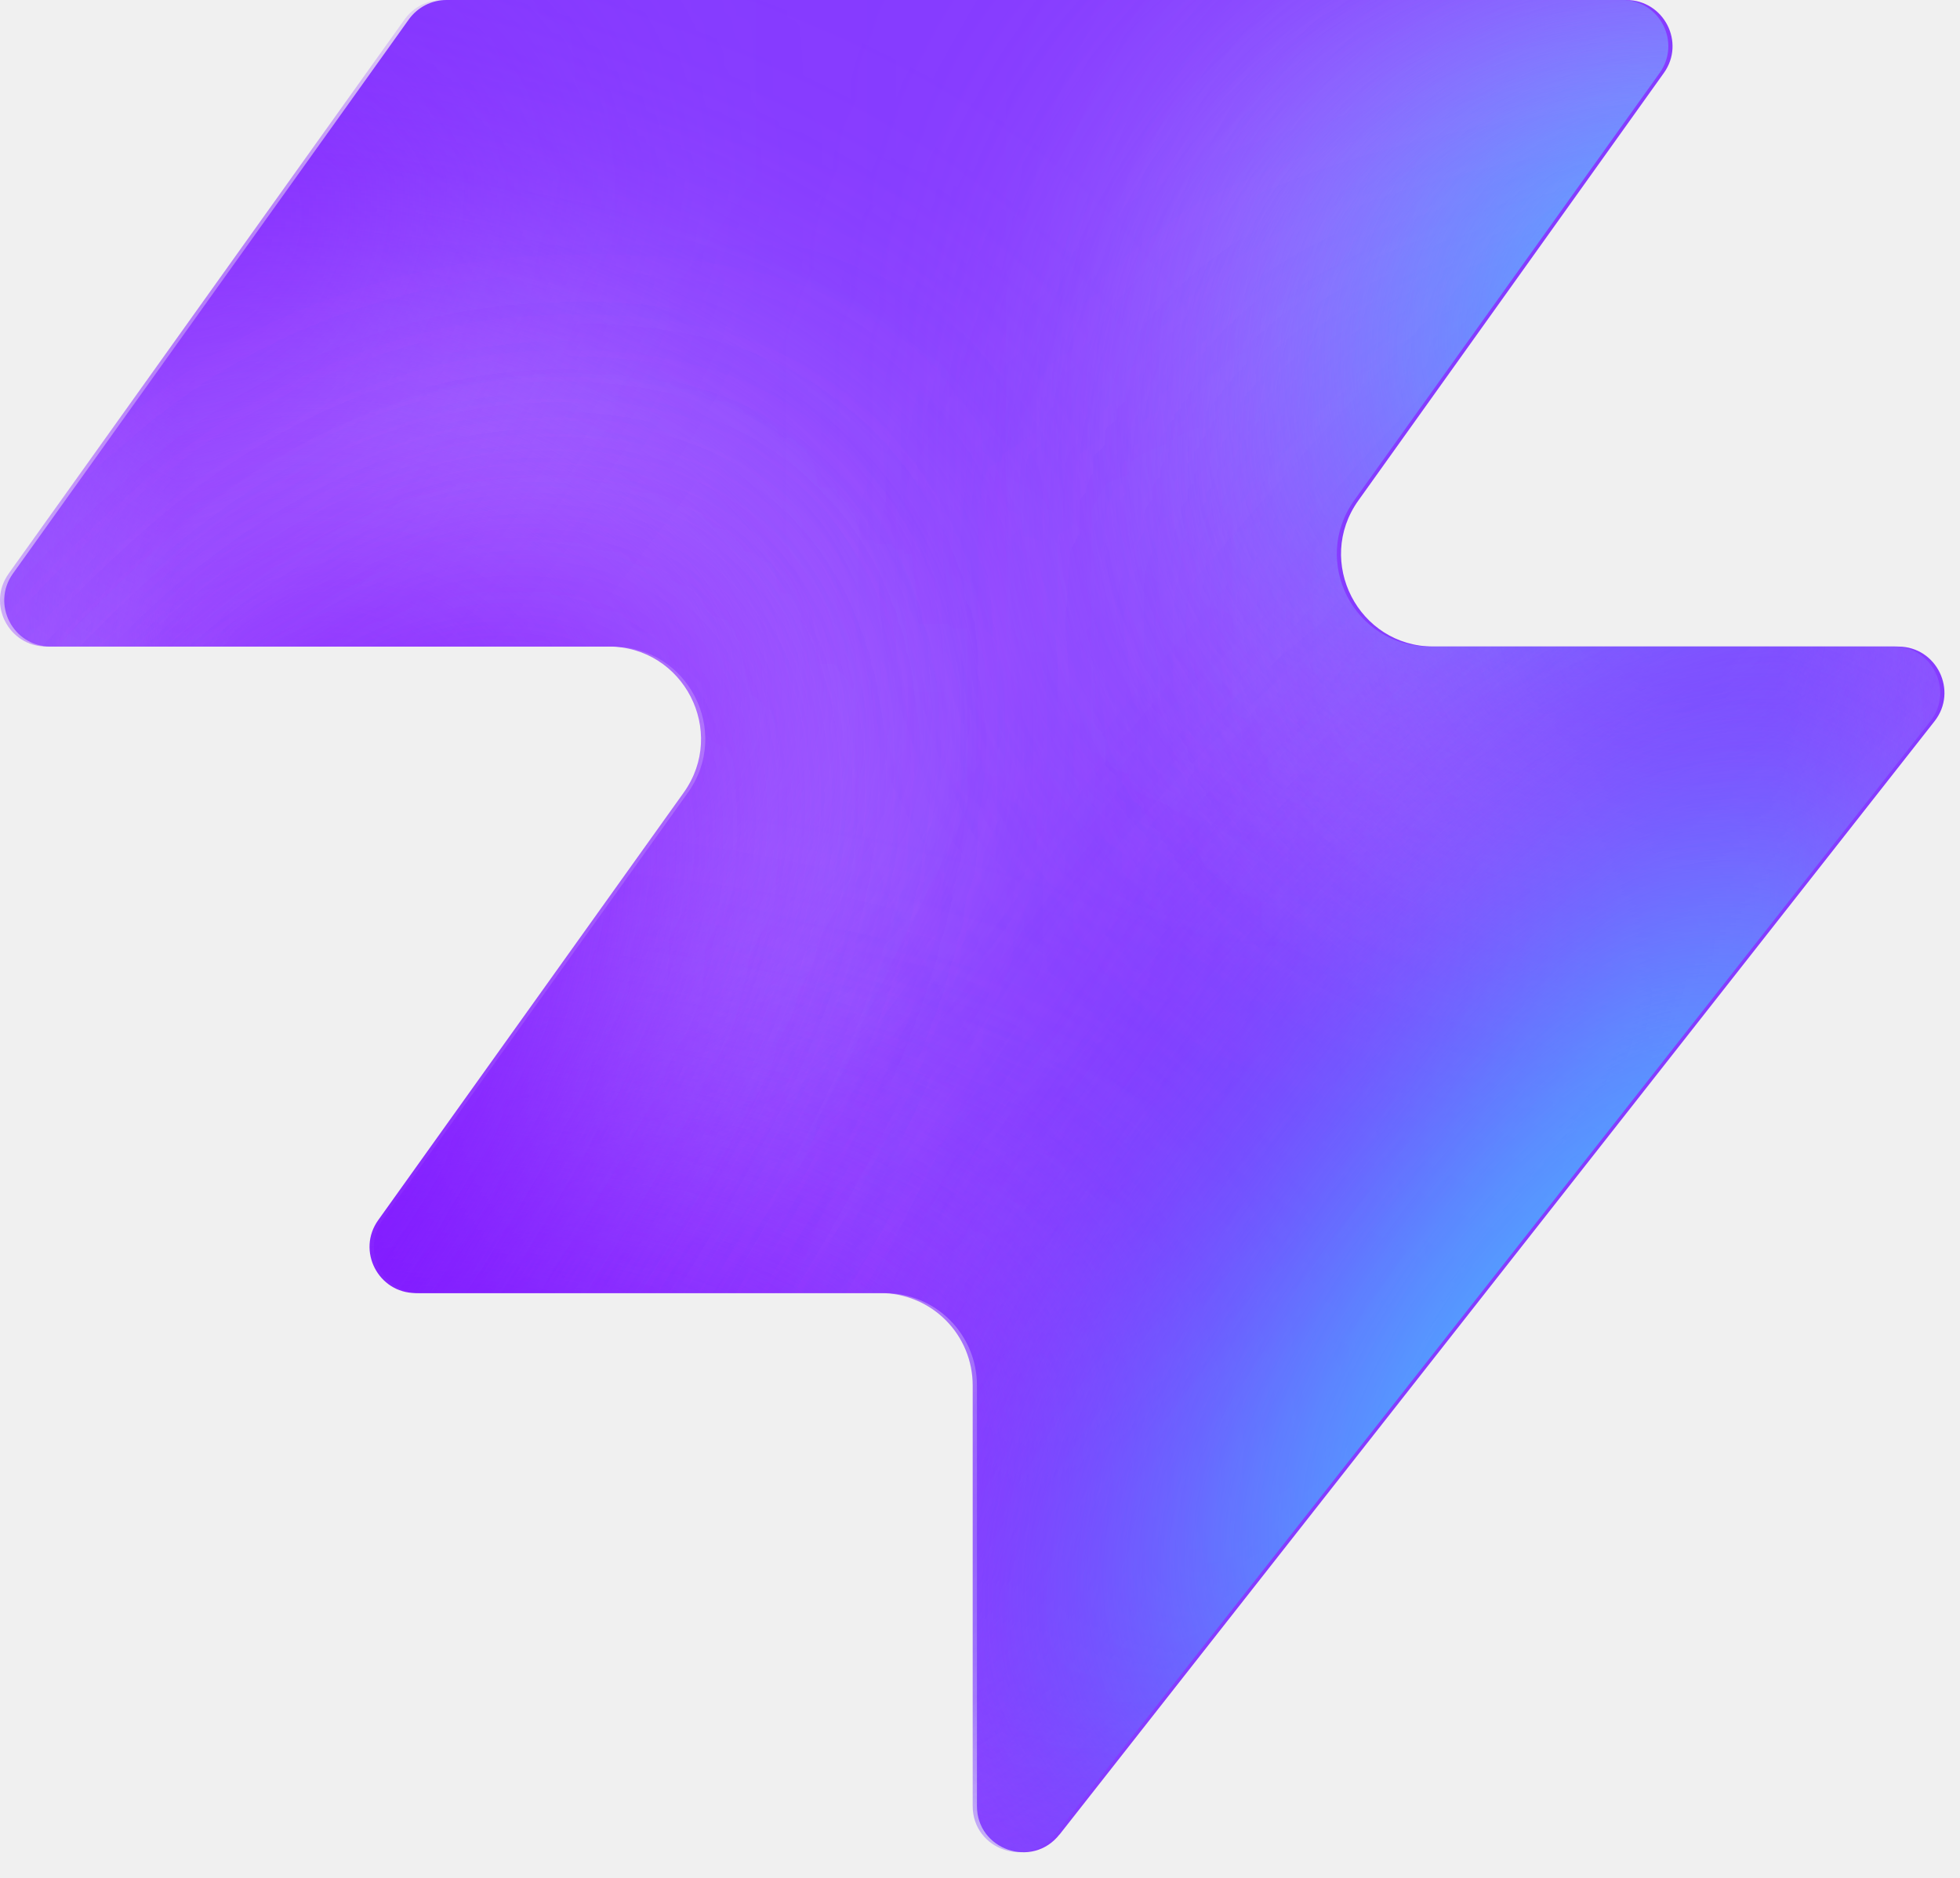
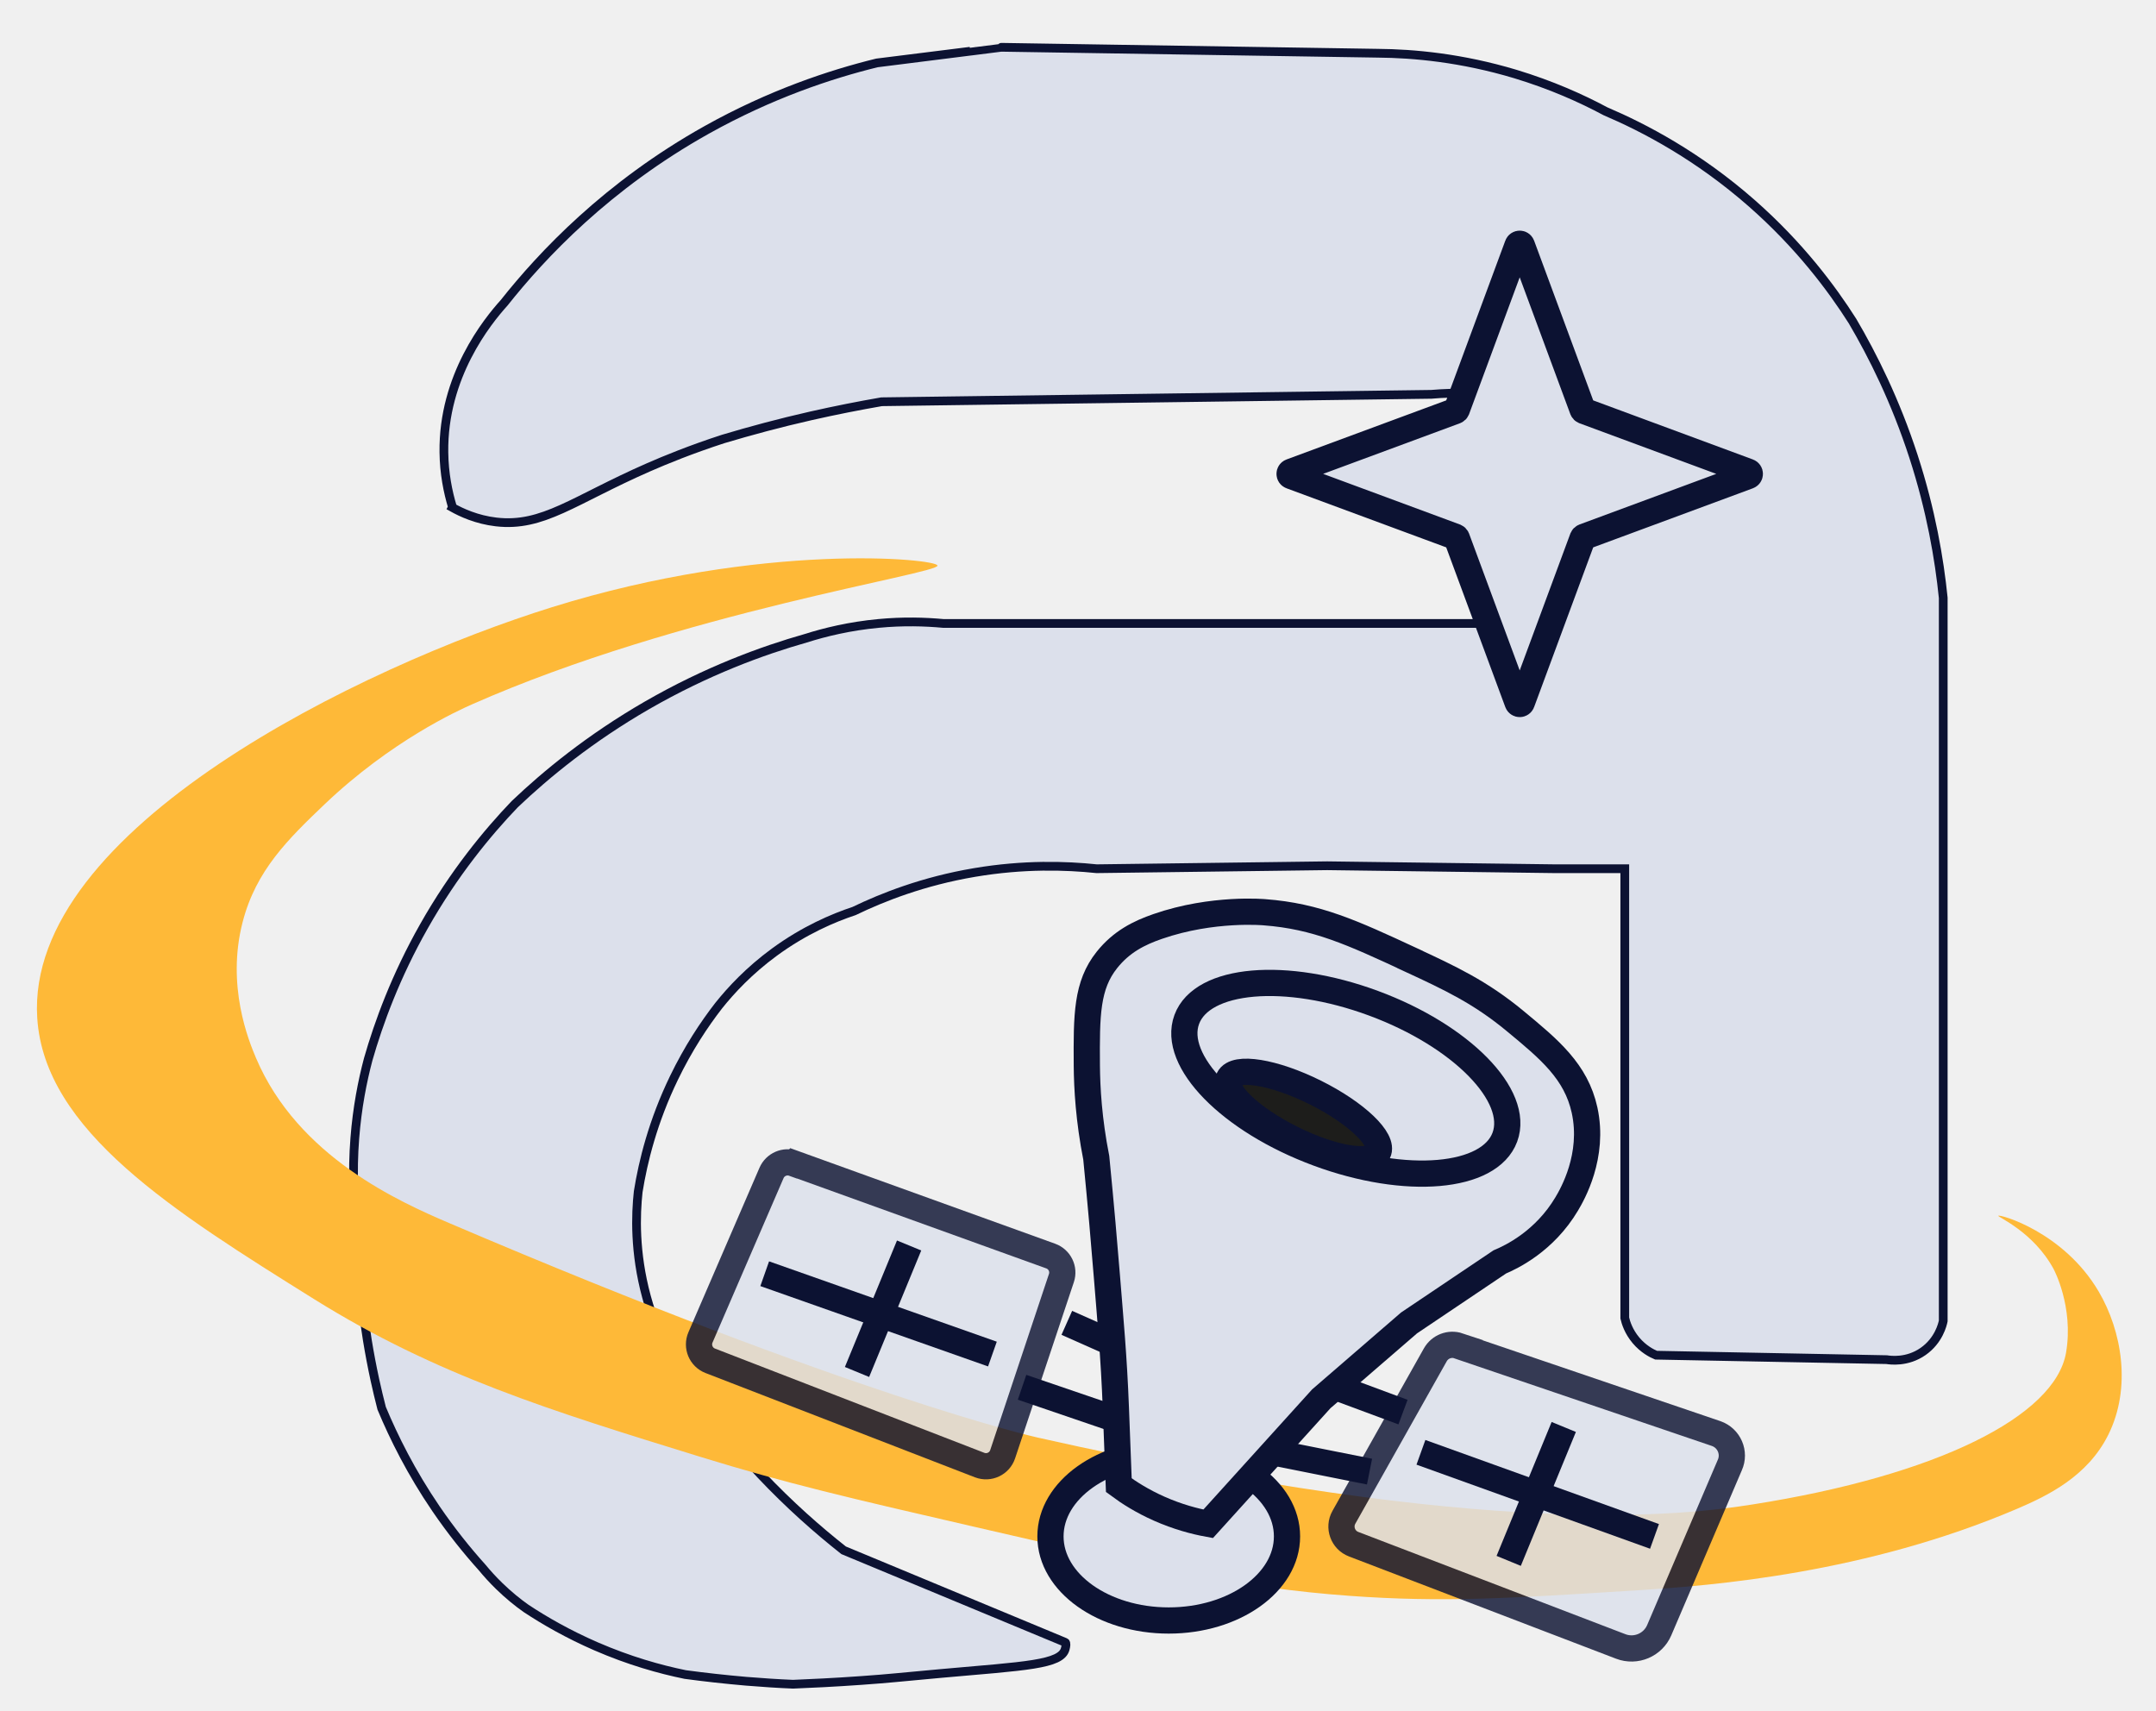
- <svg xmlns="http://www.w3.org/2000/svg" width="48" height="46" fill="none" viewBox="0 0 48 46">
-   <path fill="#863bff" d="M25.946 44.938c-.664.845-2.021.375-2.021-.698V33.937a2.26 2.26 0 0 0-2.262-2.262H10.287c-.92 0-1.456-1.04-.92-1.788l7.48-10.471c1.07-1.497 0-3.578-1.842-3.578H1.237c-.92 0-1.456-1.04-.92-1.788L10.013.474c.214-.297.556-.474.92-.474h28.894c.92 0 1.456 1.04.92 1.788l-7.48 10.471c-1.07 1.498 0 3.579 1.842 3.579h11.377c.943 0 1.473 1.088.89 1.83L25.947 44.94z" style="fill:#863bff;fill:color(display-p3 .525 .23 1);fill-opacity:1" />
-   <mask id="a" width="48" height="46" x="0" y="0" maskUnits="userSpaceOnUse" style="mask-type:alpha">
-     <path fill="#000" d="M25.842 44.938c-.664.844-2.021.375-2.021-.698V33.937a2.26 2.26 0 0 0-2.262-2.262H10.183c-.92 0-1.456-1.04-.92-1.788l7.48-10.471c1.07-1.498 0-3.579-1.842-3.579H1.133c-.92 0-1.456-1.04-.92-1.787L9.91.473c.214-.297.556-.474.92-.474h28.894c.92 0 1.456 1.04.92 1.788l-7.48 10.471c-1.07 1.498 0 3.578 1.842 3.578h11.377c.943 0 1.473 1.088.89 1.832L25.843 44.94z" style="fill:#000;fill-opacity:1" />
-   </mask>
-   <g mask="url(#a)">
-     <g filter="url(#b)">
-       <ellipse cx="5.508" cy="14.704" fill="#ede6ff" rx="5.508" ry="14.704" style="fill:#ede6ff;fill:color(display-p3 .927 .903 1);fill-opacity:1" transform="matrix(.00324 1 1 -.00324 -4.47 31.516)" />
-     </g>
-     <g filter="url(#c)">
-       <ellipse cx="10.399" cy="29.851" fill="#ede6ff" rx="10.399" ry="29.851" style="fill:#ede6ff;fill:color(display-p3 .927 .903 1);fill-opacity:1" transform="matrix(.00324 1 1 -.00324 -39.328 7.883)" />
-     </g>
-     <g filter="url(#d)">
-       <ellipse cx="5.508" cy="30.487" fill="#7e14ff" rx="5.508" ry="30.487" style="fill:#7e14ff;fill:color(display-p3 .492 .077 1);fill-opacity:1" transform="rotate(89.814 -25.913 -14.639)scale(1 -1)" />
-     </g>
-     <g filter="url(#e)">
-       <ellipse cx="5.508" cy="30.599" fill="#7e14ff" rx="5.508" ry="30.599" style="fill:#7e14ff;fill:color(display-p3 .492 .077 1);fill-opacity:1" transform="rotate(89.814 -32.644 -3.334)scale(1 -1)" />
-     </g>
-     <g filter="url(#f)">
-       <ellipse cx="5.508" cy="30.599" fill="#7e14ff" rx="5.508" ry="30.599" style="fill:#7e14ff;fill:color(display-p3 .492 .077 1);fill-opacity:1" transform="matrix(.00324 1 1 -.00324 -34.34 30.47)" />
-     </g>
-     <g filter="url(#g)">
-       <ellipse cx="14.072" cy="22.078" fill="#ede6ff" rx="14.072" ry="22.078" style="fill:#ede6ff;fill:color(display-p3 .927 .903 1);fill-opacity:1" transform="rotate(93.35 24.506 48.493)scale(-1 1)" />
-     </g>
-     <g filter="url(#h)">
-       <ellipse cx="3.47" cy="21.501" fill="#7e14ff" rx="3.47" ry="21.501" style="fill:#7e14ff;fill:color(display-p3 .492 .077 1);fill-opacity:1" transform="rotate(89.009 28.708 47.59)scale(-1 1)" />
-     </g>
-     <g filter="url(#i)">
-       <ellipse cx="3.47" cy="21.501" fill="#7e14ff" rx="3.47" ry="21.501" style="fill:#7e14ff;fill:color(display-p3 .492 .077 1);fill-opacity:1" transform="rotate(89.009 28.708 47.59)scale(-1 1)" />
-     </g>
-     <g filter="url(#j)">
-       <ellipse cx=".387" cy="8.972" fill="#7e14ff" rx="4.407" ry="29.108" style="fill:#7e14ff;fill:color(display-p3 .492 .077 1);fill-opacity:1" transform="rotate(39.51 .387 8.972)" />
-     </g>
-     <g filter="url(#k)">
-       <ellipse cx="47.523" cy="-6.092" fill="#7e14ff" rx="4.407" ry="29.108" style="fill:#7e14ff;fill:color(display-p3 .492 .077 1);fill-opacity:1" transform="rotate(37.892 47.523 -6.092)" />
-     </g>
-     <g filter="url(#l)">
-       <ellipse cx="41.412" cy="6.333" fill="#47bfff" rx="5.971" ry="9.665" style="fill:#47bfff;fill:color(display-p3 .28 .748 1);fill-opacity:1" transform="rotate(37.892 41.412 6.333)" />
-     </g>
-     <g filter="url(#m)">
-       <ellipse cx="-1.879" cy="38.332" fill="#7e14ff" rx="4.407" ry="29.108" style="fill:#7e14ff;fill:color(display-p3 .492 .077 1);fill-opacity:1" transform="rotate(37.892 -1.88 38.332)" />
-     </g>
-     <g filter="url(#n)">
-       <ellipse cx="-1.879" cy="38.332" fill="#7e14ff" rx="4.407" ry="29.108" style="fill:#7e14ff;fill:color(display-p3 .492 .077 1);fill-opacity:1" transform="rotate(37.892 -1.88 38.332)" />
-     </g>
-     <g filter="url(#o)">
-       <ellipse cx="35.651" cy="29.907" fill="#7e14ff" rx="4.407" ry="29.108" style="fill:#7e14ff;fill:color(display-p3 .492 .077 1);fill-opacity:1" transform="rotate(37.892 35.651 29.907)" />
-     </g>
-     <g filter="url(#p)">
-       <ellipse cx="38.418" cy="32.4" fill="#47bfff" rx="5.971" ry="15.297" style="fill:#47bfff;fill:color(display-p3 .28 .748 1);fill-opacity:1" transform="rotate(37.892 38.418 32.4)" />
-     </g>
-   </g>
+ <svg xmlns="http://www.w3.org/2000/svg" id="Capa_2" data-name="Capa 2" viewBox="0 0 246.64 195.68">
  <defs>
-     <filter id="b" width="60.045" height="41.654" x="-19.77" y="16.149" color-interpolation-filters="sRGB" filterUnits="userSpaceOnUse">
-       <feFlood flood-opacity="0" result="BackgroundImageFix" />
-       <feBlend in="SourceGraphic" in2="BackgroundImageFix" result="shape" />
-       <feGaussianBlur result="effect1_foregroundBlur_2002_17158" stdDeviation="7.659" />
-     </filter>
-     <filter id="c" width="90.34" height="51.437" x="-54.613" y="-7.533" color-interpolation-filters="sRGB" filterUnits="userSpaceOnUse">
-       <feFlood flood-opacity="0" result="BackgroundImageFix" />
-       <feBlend in="SourceGraphic" in2="BackgroundImageFix" result="shape" />
-       <feGaussianBlur result="effect1_foregroundBlur_2002_17158" stdDeviation="7.659" />
-     </filter>
-     <filter id="d" width="79.355" height="29.4" x="-49.64" y="2.03" color-interpolation-filters="sRGB" filterUnits="userSpaceOnUse">
-       <feFlood flood-opacity="0" result="BackgroundImageFix" />
-       <feBlend in="SourceGraphic" in2="BackgroundImageFix" result="shape" />
-       <feGaussianBlur result="effect1_foregroundBlur_2002_17158" stdDeviation="4.596" />
-     </filter>
-     <filter id="e" width="79.579" height="29.4" x="-45.045" y="20.029" color-interpolation-filters="sRGB" filterUnits="userSpaceOnUse">
-       <feFlood flood-opacity="0" result="BackgroundImageFix" />
-       <feBlend in="SourceGraphic" in2="BackgroundImageFix" result="shape" />
-       <feGaussianBlur result="effect1_foregroundBlur_2002_17158" stdDeviation="4.596" />
-     </filter>
-     <filter id="f" width="79.579" height="29.4" x="-43.513" y="21.178" color-interpolation-filters="sRGB" filterUnits="userSpaceOnUse">
-       <feFlood flood-opacity="0" result="BackgroundImageFix" />
-       <feBlend in="SourceGraphic" in2="BackgroundImageFix" result="shape" />
-       <feGaussianBlur result="effect1_foregroundBlur_2002_17158" stdDeviation="4.596" />
-     </filter>
-     <filter id="g" width="74.749" height="58.852" x="15.756" y="-17.901" color-interpolation-filters="sRGB" filterUnits="userSpaceOnUse">
-       <feFlood flood-opacity="0" result="BackgroundImageFix" />
-       <feBlend in="SourceGraphic" in2="BackgroundImageFix" result="shape" />
-       <feGaussianBlur result="effect1_foregroundBlur_2002_17158" stdDeviation="7.659" />
-     </filter>
-     <filter id="h" width="61.377" height="25.362" x="23.548" y="2.284" color-interpolation-filters="sRGB" filterUnits="userSpaceOnUse">
-       <feFlood flood-opacity="0" result="BackgroundImageFix" />
-       <feBlend in="SourceGraphic" in2="BackgroundImageFix" result="shape" />
-       <feGaussianBlur result="effect1_foregroundBlur_2002_17158" stdDeviation="4.596" />
-     </filter>
-     <filter id="i" width="61.377" height="25.362" x="23.548" y="2.284" color-interpolation-filters="sRGB" filterUnits="userSpaceOnUse">
-       <feFlood flood-opacity="0" result="BackgroundImageFix" />
-       <feBlend in="SourceGraphic" in2="BackgroundImageFix" result="shape" />
-       <feGaussianBlur result="effect1_foregroundBlur_2002_17158" stdDeviation="4.596" />
-     </filter>
-     <filter id="j" width="56.045" height="63.649" x="-27.636" y="-22.853" color-interpolation-filters="sRGB" filterUnits="userSpaceOnUse">
-       <feFlood flood-opacity="0" result="BackgroundImageFix" />
-       <feBlend in="SourceGraphic" in2="BackgroundImageFix" result="shape" />
-       <feGaussianBlur result="effect1_foregroundBlur_2002_17158" stdDeviation="4.596" />
-     </filter>
-     <filter id="k" width="54.814" height="64.646" x="20.116" y="-38.415" color-interpolation-filters="sRGB" filterUnits="userSpaceOnUse">
-       <feFlood flood-opacity="0" result="BackgroundImageFix" />
-       <feBlend in="SourceGraphic" in2="BackgroundImageFix" result="shape" />
-       <feGaussianBlur result="effect1_foregroundBlur_2002_17158" stdDeviation="4.596" />
-     </filter>
-     <filter id="l" width="33.541" height="35.313" x="24.641" y="-11.323" color-interpolation-filters="sRGB" filterUnits="userSpaceOnUse">
-       <feFlood flood-opacity="0" result="BackgroundImageFix" />
-       <feBlend in="SourceGraphic" in2="BackgroundImageFix" result="shape" />
-       <feGaussianBlur result="effect1_foregroundBlur_2002_17158" stdDeviation="4.596" />
-     </filter>
-     <filter id="m" width="54.814" height="64.646" x="-29.286" y="6.009" color-interpolation-filters="sRGB" filterUnits="userSpaceOnUse">
-       <feFlood flood-opacity="0" result="BackgroundImageFix" />
-       <feBlend in="SourceGraphic" in2="BackgroundImageFix" result="shape" />
-       <feGaussianBlur result="effect1_foregroundBlur_2002_17158" stdDeviation="4.596" />
-     </filter>
-     <filter id="n" width="54.814" height="64.646" x="-29.286" y="6.009" color-interpolation-filters="sRGB" filterUnits="userSpaceOnUse">
-       <feFlood flood-opacity="0" result="BackgroundImageFix" />
-       <feBlend in="SourceGraphic" in2="BackgroundImageFix" result="shape" />
-       <feGaussianBlur result="effect1_foregroundBlur_2002_17158" stdDeviation="4.596" />
-     </filter>
-     <filter id="o" width="54.814" height="64.646" x="8.244" y="-2.416" color-interpolation-filters="sRGB" filterUnits="userSpaceOnUse">
-       <feFlood flood-opacity="0" result="BackgroundImageFix" />
-       <feBlend in="SourceGraphic" in2="BackgroundImageFix" result="shape" />
-       <feGaussianBlur result="effect1_foregroundBlur_2002_17158" stdDeviation="4.596" />
-     </filter>
-     <filter id="p" width="39.409" height="43.623" x="18.713" y="10.588" color-interpolation-filters="sRGB" filterUnits="userSpaceOnUse">
-       <feFlood flood-opacity="0" result="BackgroundImageFix" />
-       <feBlend in="SourceGraphic" in2="BackgroundImageFix" result="shape" />
-       <feGaussianBlur result="effect1_foregroundBlur_2002_17158" stdDeviation="4.596" />
-     </filter>
+     <style>
+       .cls-1 {
+         opacity: .82;
+       }
+ 
+       .cls-1, .cls-2, .cls-3, .cls-4, .cls-5, .cls-6 {
+         stroke: #0c1232;
+         stroke-miterlimit: 10;
+       }
+ 
+       .cls-1, .cls-2, .cls-4, .cls-5, .cls-6 {
+         stroke-width: 3px;
+       }
+ 
+       .cls-1, .cls-3, .cls-5 {
+         fill: #dce0eb;
+       }
+ 
+       .cls-2 {
+         fill: none;
+       }
+ 
+       .cls-4 {
+         fill: #fff;
+       }
+ 
+       .cls-7 {
+         fill: #feb938;
+       }
+ 
+       .cls-6 {
+         fill: #1d1d1b;
+       }
+     </style>
  </defs>
+   <path class="cls-3" d="M51.74,58.05c1.04.58,2.78,1.4,5.02,1.66,5.36.62,8.84-2.49,17.45-6.26,1.92-.84,4.82-2.03,8.51-3.23,3.14-.94,6.49-1.84,10.06-2.65,2.79-.63,5.48-1.16,8.07-1.61,20.96-.28,41.93-.57,62.89-.85,2.67-.23,6.15-.25,10.1.51,2.1.4,3.96.95,5.55,1.53.87,2.13,1.79,5.08,2.04,8.68.52,7.24-1.93,12.84-3.32,15.49h-70.21c-2.07-.19-4.57-.27-7.4,0-3.31.31-6.13,1-8.34,1.7-4.93,1.4-11.29,3.72-18.13,7.66-6.53,3.77-11.54,7.88-15.15,11.32-3.13,3.27-6.94,7.88-10.38,13.96-3.24,5.72-5.18,11.04-6.38,15.23-.66,2.49-1.26,5.53-1.53,9.02-.31,3.96-.1,7.43.26,10.21.11,5.37.69,11.23,2.04,17.45.24,1.1.5,2.18.77,3.23,1.41,3.38,3.39,7.35,6.21,11.49,1.77,2.59,3.57,4.82,5.28,6.72.56.68,1.21,1.4,1.96,2.13,1.07,1.04,2.11,1.88,3.06,2.55,2.16,1.43,4.83,2.96,8,4.34,3.82,1.66,7.32,2.64,10.21,3.23,2.22.3,4.55.56,6.98.77,1.84.15,3.63.27,5.36.34,1.94-.08,4.63-.2,7.83-.43,3.41-.24,3.98-.34,8.99-.79,9.8-.87,13.85-1.01,14.32-2.82.09-.33.13-.69,0-.75-8.45-3.51-16.9-7.02-25.35-10.53-2.94-2.32-6.2-5.18-9.51-8.69-3.09-3.27-5.63-6.46-7.69-9.36-1.61-2.14-3.97-5.84-5.36-10.98-1.37-5.05-1.23-9.36-.94-12,.55-3.44,1.68-8.03,4.09-13.01,1.63-3.37,3.45-6.12,5.11-8.26,1.42-1.78,3.5-4.02,6.38-6.13,3.43-2.51,6.73-3.91,9.11-4.7,3.25-1.57,7.92-3.42,13.79-4.41,5.62-.95,10.45-.8,13.96-.43,8.79-.11,17.59-.23,26.38-.34l26.04.34h8v51.4c.12.53.44,1.55,1.28,2.55.84,1,1.8,1.49,2.3,1.7,8.79.17,17.59.34,26.38.51.38.06,2.33.35,4.17-.94,1.79-1.25,2.22-3.09,2.3-3.49v-82.72c-.45-4.45-1.4-10-3.4-16.17-2.07-6.37-4.66-11.55-6.98-15.49-2.38-3.75-6.05-8.66-11.49-13.45-6.22-5.47-12.38-8.68-16.77-10.55-2.76-1.48-6.21-3.02-10.3-4.26-6.16-1.85-11.64-2.35-15.74-2.38-14.35-.23-28.71-.45-43.06-.68-.01,0-3.54.44-3.55.45-.12.02-10.58,1.33-10.7,1.34-5.34,1.31-12.16,3.58-19.45,7.65-11.41,6.38-18.87,14.34-23.19,19.79-1.91,2.12-7.01,8.39-6.89,17.11.03,2.4.45,4.51.98,6.26Z" />
+   <path class="cls-7" d="M107.23,64.69c-.09-.77-19.96-2.75-44.08,4.77-21.7,6.76-60.25,25.37-58.89,46.98.81,12.91,15.57,22.12,31.66,32.17,13.97,8.72,27.09,12.77,44.17,18.04,9.99,3.08,17.1,4.72,31.32,8,20.25,4.67,30.38,7,42.98,7.91,10.68.77,18.12.3,33.02-.64,8.6-.54,26.05-1.94,43.32-9.31,3.55-1.52,8.1-3.72,10.47-8.51,2.64-5.34,1.55-11.81-1.11-16.34-4.01-6.85-11.36-8.88-11.49-8.68-.1.15,4.02,1.82,6.33,6.1,0,0,2.32,4.3,1.42,9.56-1.26,7.28-14.74,14.04-35.83,17.36-7.65,1.2-29.79,4.07-81.87-7.66,0,0-20.84-4.69-67.23-24.51-5.73-2.45-17.33-7.59-22.13-18.89-.85-2-3.42-8.29-1.53-15.57,1.52-5.89,5.19-9.47,9.36-13.45,7.63-7.27,15.3-10.75,16.87-11.44,23.83-10.54,53.37-14.93,53.26-15.88Z" />
+   <path class="cls-5" d="M173.61,80.37l-6.96-18.81c-.03-.07-.08-.12-.15-.15l-18.81-6.96c-.22-.08-.22-.4,0-.48l18.81-6.96c.07-.03.12-.08.15-.15l6.96-18.81c.08-.22.4-.22.48,0l6.96,18.81c.03.07.08.12.15.15l18.81,6.96c.22.08.22.4,0,.48l-18.81,6.96c-.07.03-.12.08-.15.15l-6.96,18.81c-.08.22-.4.22-.48,0Z" />
+   <ellipse class="cls-5" cx="133.7" cy="175.76" rx="13.53" ry="9.62" />
+   <path class="cls-5" d="M161.31,109.76c-6.62-3.07-10.69-4.95-16.64-5.4,0,0-5.92-.56-12.22,1.62-2.15.74-4.16,1.75-5.82,3.83-2.32,2.91-2.34,6.28-2.3,12.09.02,2.55.22,6.19,1.08,10.55.53,5.39.93,10,1.22,13.62.38,4.77.8,9.15,1.02,14.98.11,2.95.23,5.9.34,8.85,1.16.86,2.69,1.83,4.6,2.68,2.14.95,4.09,1.46,5.62,1.74,4.31-4.77,8.62-9.53,12.94-14.3,3.35-2.89,6.69-5.79,10.04-8.68l10.38-6.98c1.33-.56,5.12-2.36,7.66-6.64.65-1.09,3.18-5.49,2.04-10.72-.97-4.43-4.03-6.96-7.96-10.21-3.94-3.26-7.37-4.88-12-7.02Z" />
+   <ellipse class="cls-2" cx="153.95" cy="123.34" rx="9.15" ry="19.4" transform="translate(-15.15 224.92) rotate(-69.69)" />
+   <ellipse class="cls-6" cx="149.11" cy="127.6" rx="2.96" ry="9.53" transform="translate(-31.52 204.34) rotate(-63.57)" />
+   <path class="cls-1" d="M90.79,133.08l29.41,10.61c1.02.37,1.57,1.49,1.22,2.52l-6.72,20.15c-.36,1.09-1.56,1.65-2.63,1.24l-30.82-11.93c-1.06-.41-1.57-1.62-1.12-2.67l8.13-18.82c.42-.97,1.53-1.45,2.52-1.09Z" />
+   <path class="cls-1" d="M166.85,153.97l29.46,10.02c1.49.51,2.22,2.19,1.57,3.62l-8.07,18.88c-.73,1.7-2.67,2.52-4.4,1.86l-30.56-11.7c-1.23-.47-1.76-1.93-1.11-3.08l2.94-5.22,7.52-13.37c.53-.93,1.64-1.36,2.66-1.02Z" />
+   <line class="cls-4" x1="145.6" y1="166.14" x2="156.67" y2="168.35" />
+   <line class="cls-4" x1="152.85" y1="158.7" x2="160.5" y2="161.54" />
+   <line class="cls-4" x1="122.04" y1="151.33" x2="126.63" y2="153.37" />
+   <line class="cls-4" x1="116.92" y1="158.7" x2="127.75" y2="162.4" />
+   <line class="cls-4" x1="104" y1="142.48" x2="98.04" y2="156.95" />
+   <line class="cls-4" x1="87.48" y1="145.71" x2="113.53" y2="154.9" />
+   <line class="cls-4" x1="172.59" y1="178.56" x2="178.89" y2="163.24" />
+   <line class="cls-4" x1="162.55" y1="166.14" x2="189.27" y2="175.76" />
</svg>
